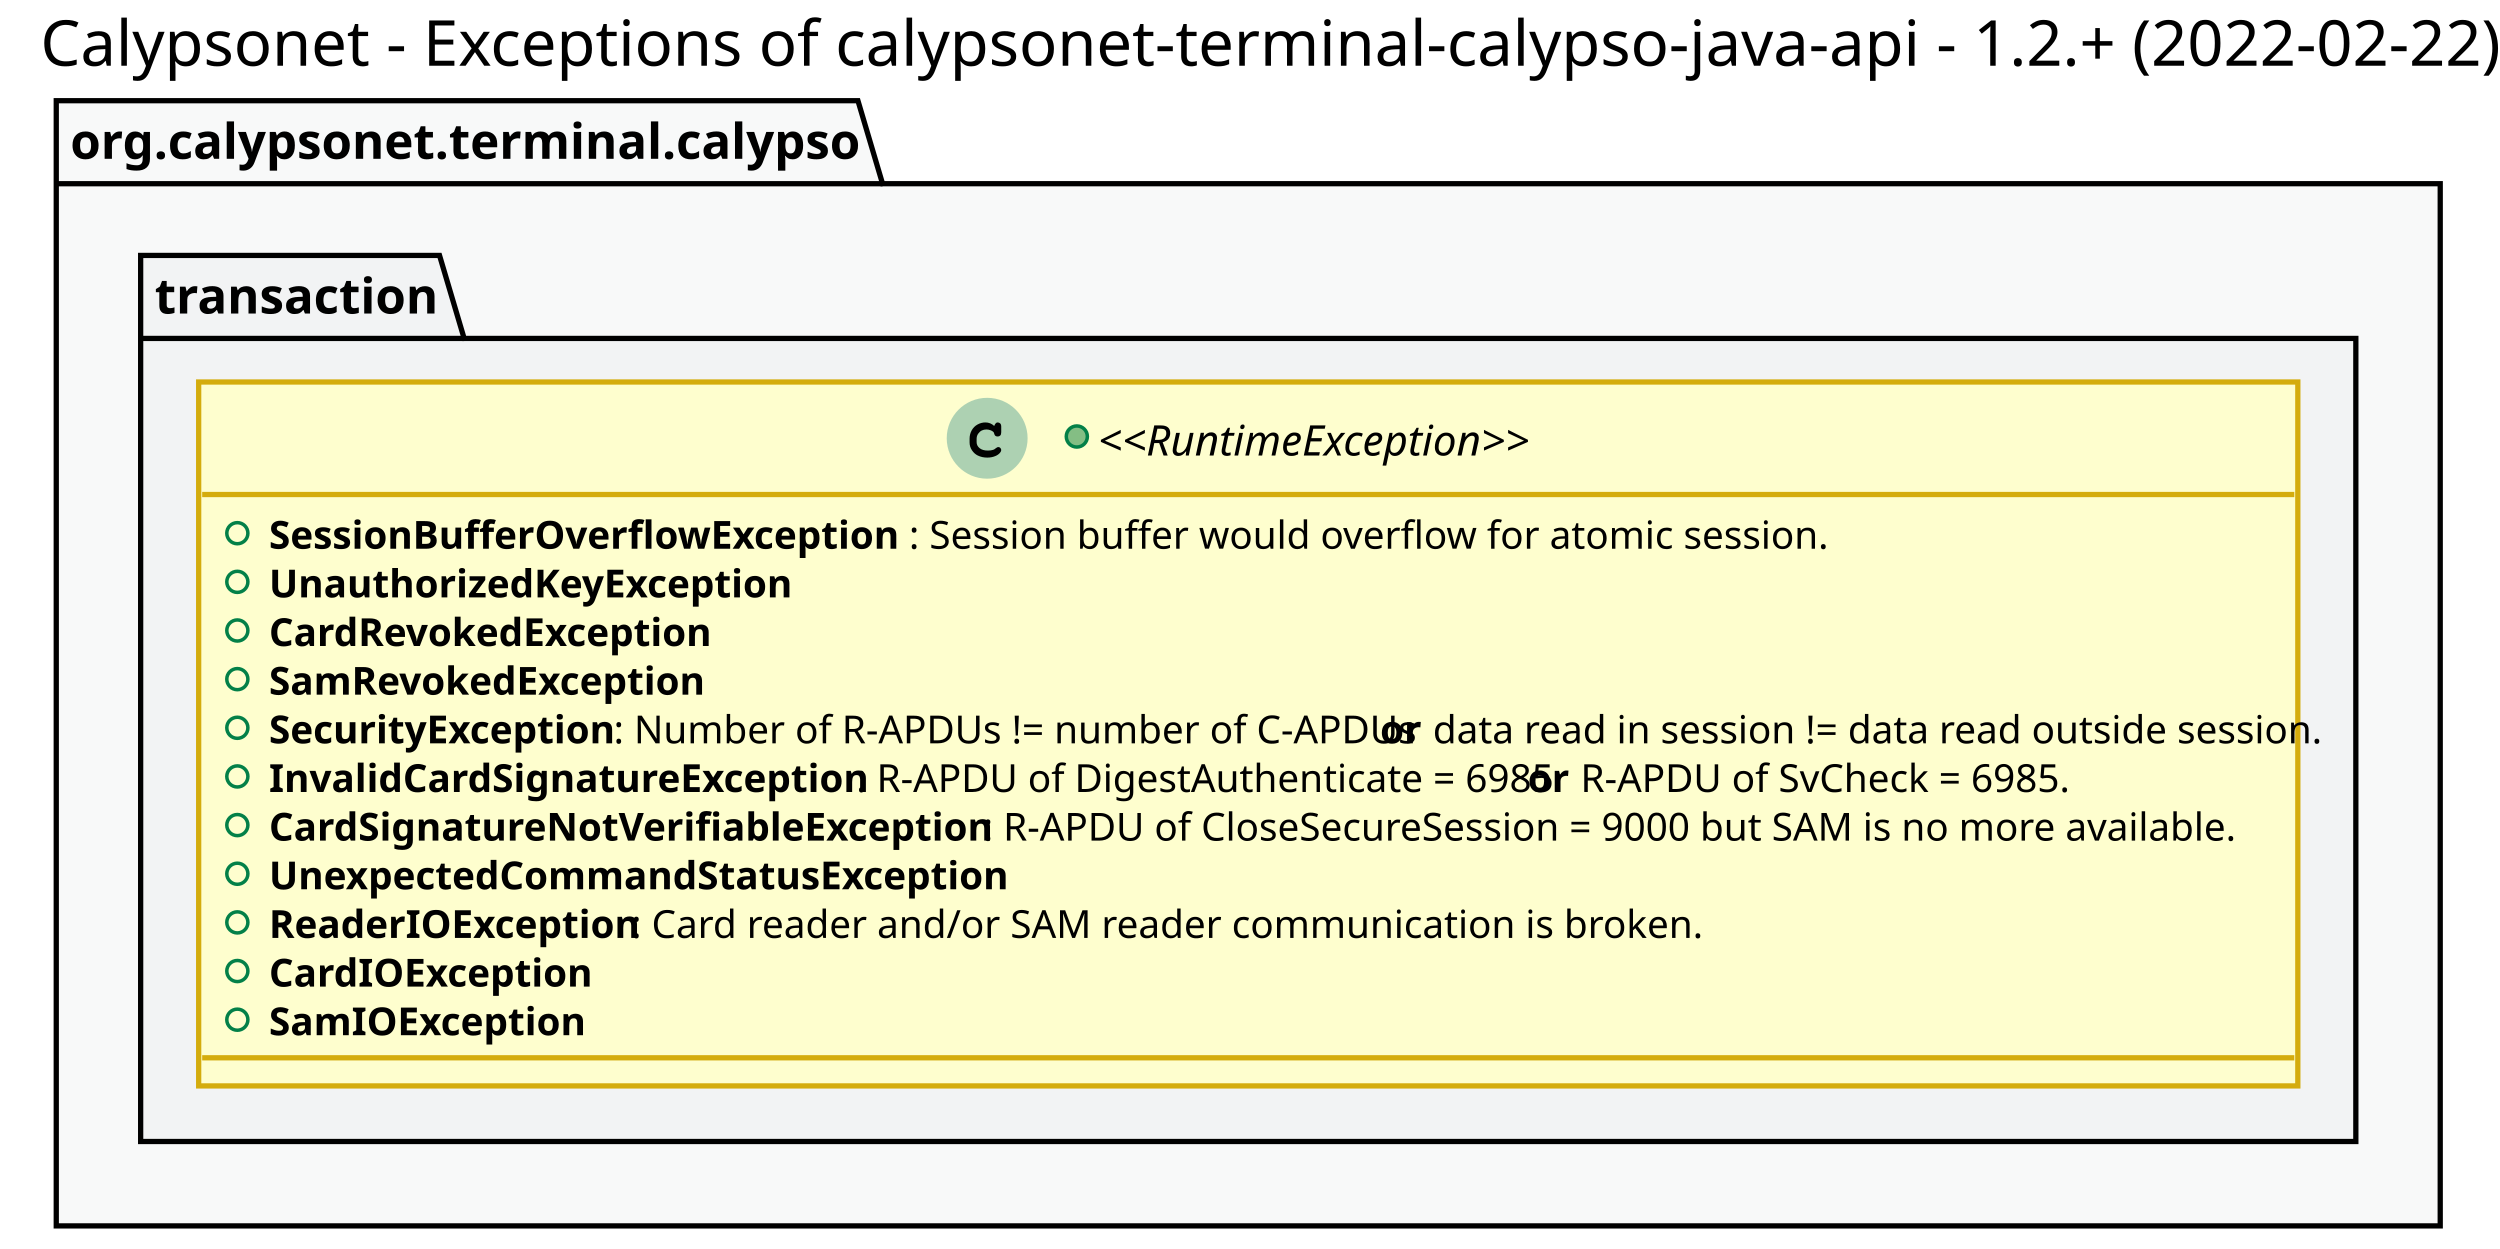
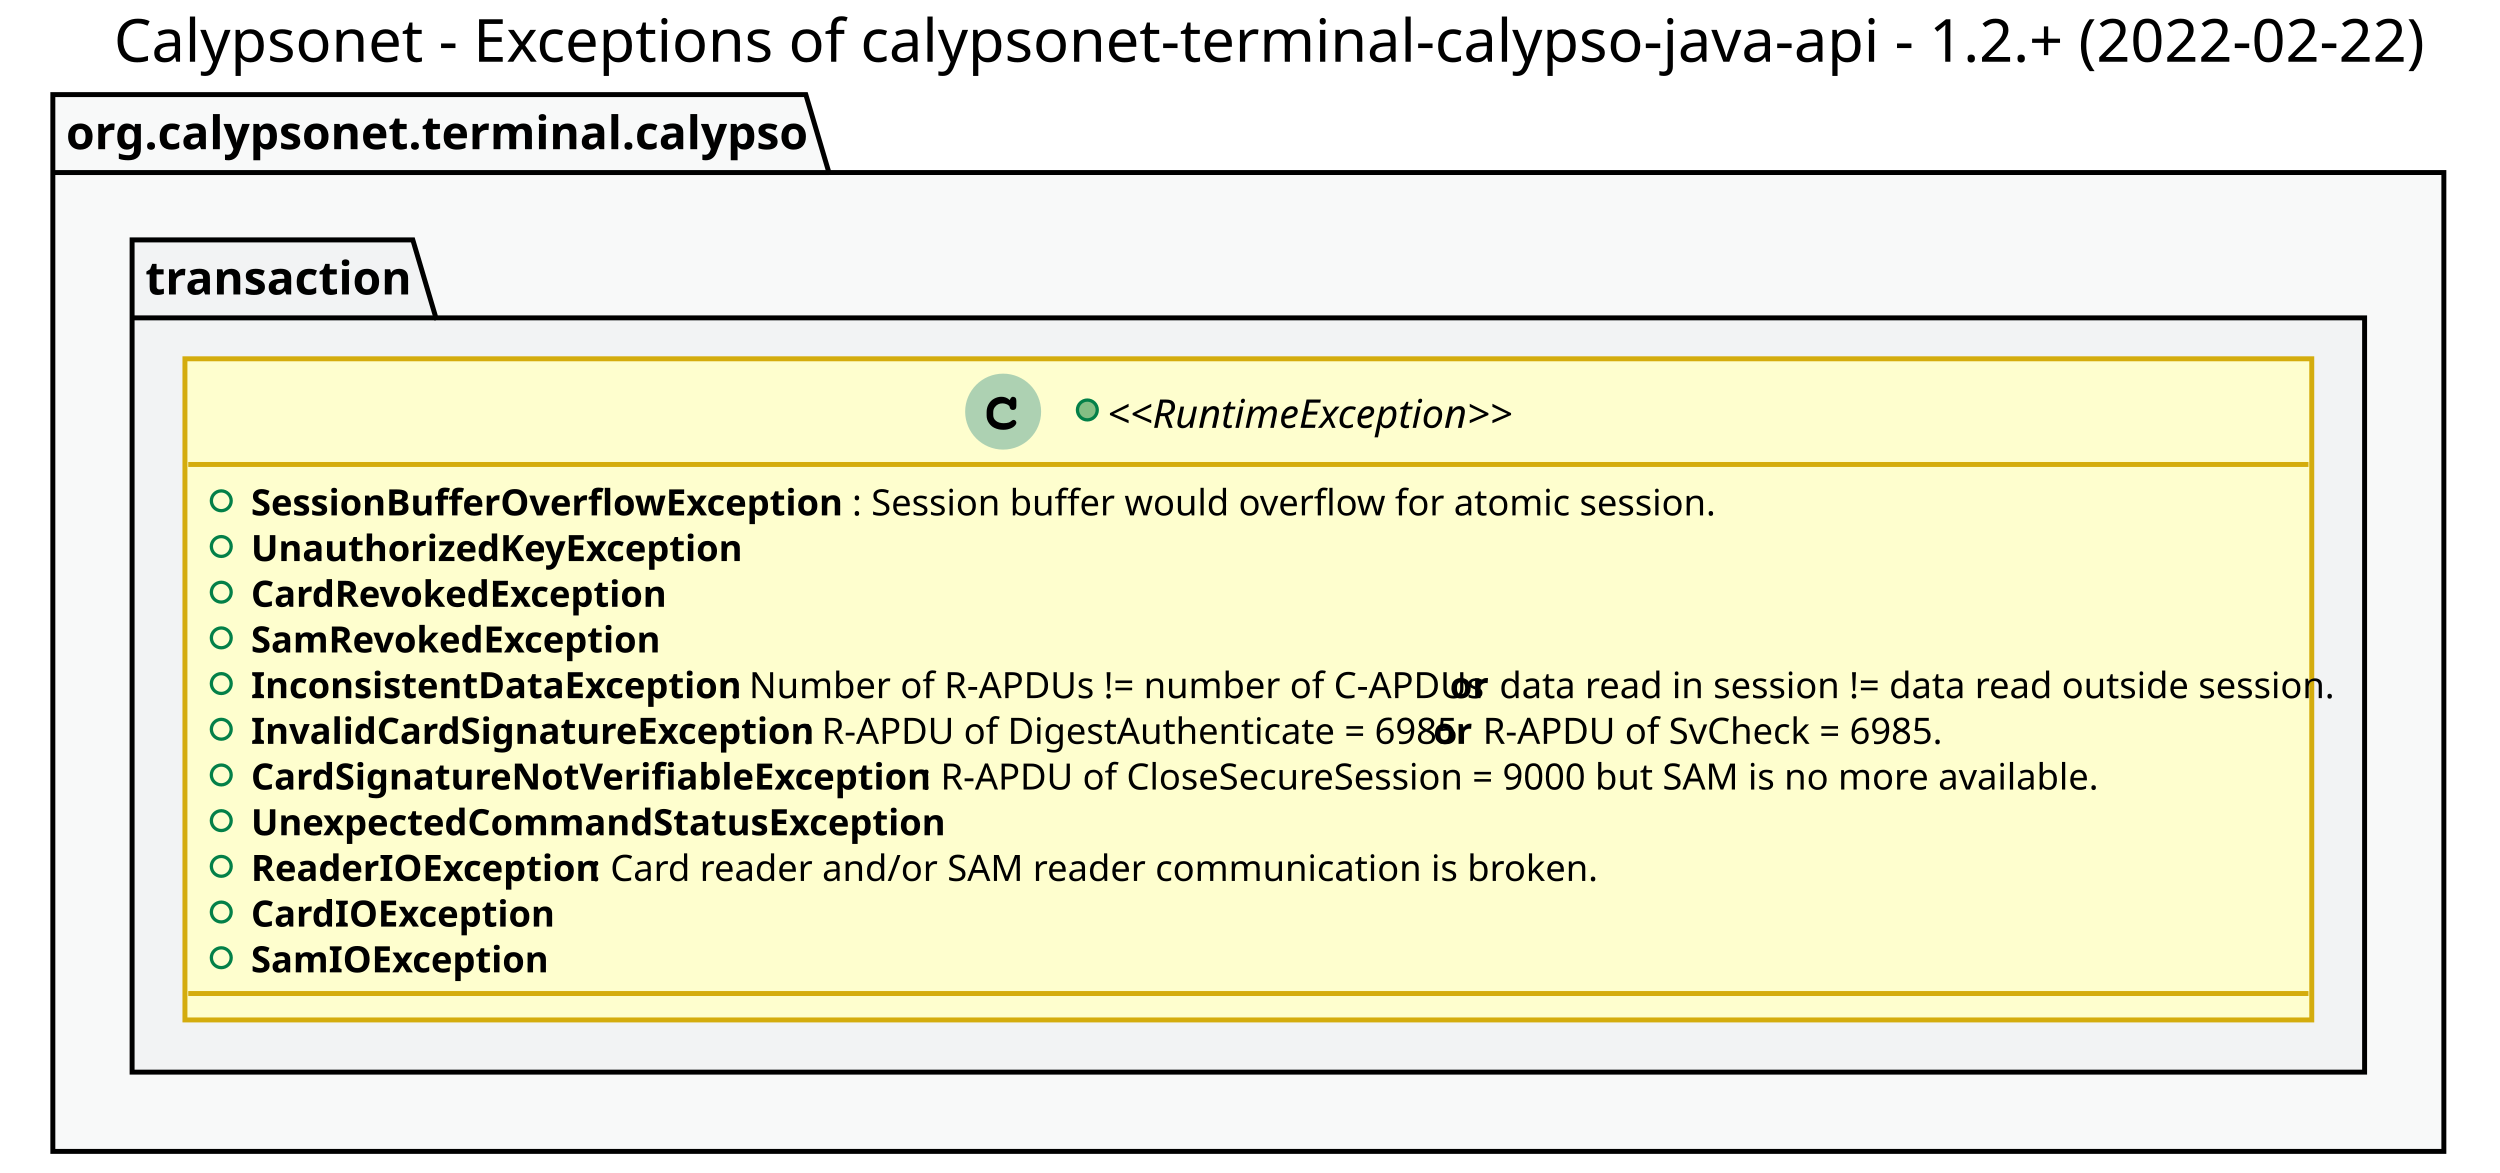
- <svg xmlns="http://www.w3.org/2000/svg" contentScriptType="application/ecmascript" contentStyleType="text/css" height="355px" preserveAspectRatio="none" style="width:711px;height:355px;background:#FFFFFF;" version="1.1" viewBox="0 0 711 355" width="711px" zoomAndPan="magnify">
+ <svg xmlns="http://www.w3.org/2000/svg" contentScriptType="application/ecmascript" contentStyleType="text/css" height="355px" preserveAspectRatio="none" style="width:757px;height:355px;background:#FFFFFF;" version="1.1" viewBox="0 0 757 355" width="757px" zoomAndPan="magnify">
  <defs />
  <g>
-     <text fill="#000000" font-family="sans-serif" font-size="18" lengthAdjust="spacing" textLength="675" x="11.5" y="18.686">Calypsonet - Exceptions of calypsonet-terminal-calypso-java-api - 1.2.+ (2022-02-22)</text>
-     <polygon fill="#F8F9F9" points="16,28.641,244,28.641,251,52.25,694,52.25,694,348.641,16,348.641,16,28.641" style="stroke:#000000;stroke-width:1.5;" />
+     <text fill="#000000" font-family="sans-serif" font-size="18" lengthAdjust="spacing" textLength="675" x="34.5" y="18.686">Calypsonet - Exceptions of calypsonet-terminal-calypso-java-api - 1.2.+ (2022-02-22)</text>
+     <polygon fill="#F8F9F9" points="16,28.641,244,28.641,251,52.25,740,52.25,740,348.641,16,348.641,16,28.641" style="stroke:#000000;stroke-width:1.5;" />
    <line style="stroke:#000000;stroke-width:1.5;" x1="16" x2="251" y1="52.25" y2="52.25" />
    <text fill="#000000" font-family="sans-serif" font-size="14" font-weight="bold" lengthAdjust="spacing" textLength="222" x="20" y="45.174">org.calypsonet.terminal.calypso</text>
-     <polygon fill="#F2F3F4" points="40,72.641,125,72.641,132,96.25,670,96.25,670,324.641,40,324.641,40,72.641" style="stroke:#000000;stroke-width:1.5;" />
+     <polygon fill="#F2F3F4" points="40,72.641,125,72.641,132,96.25,716,96.25,716,324.641,40,324.641,40,72.641" style="stroke:#000000;stroke-width:1.5;" />
    <line style="stroke:#000000;stroke-width:1.5;" x1="40" x2="132" y1="96.25" y2="96.25" />
    <text fill="#000000" font-family="sans-serif" font-size="14" font-weight="bold" lengthAdjust="spacing" textLength="79" x="44" y="89.174">transaction</text>
-     <rect codeLine="49" fill="#FEFECE" height="200.195" id="RuntimeException" style="stroke:#D4AC0D;stroke-width:1.5;" width="597" x="56.5" y="108.641" />
-     <ellipse cx="280.75" cy="124.641" fill="#ADD1B2" rx="11" ry="11" style="stroke:#ADD1B2;stroke-width:1.0;" />
-     <path d="M282.75,121.141 Q282.953,120.641 283.188,120.391 Q283.422,120.141 283.688,120.141 Q284.156,120.141 284.453,120.422 Q284.75,120.703 284.75,121.359 L284.75,122.922 Q284.75,123.578 284.469,123.859 Q284.188,124.141 283.75,124.141 Q283.359,124.141 283.109,123.969 Q282.859,123.797 282.75,123.344 Q282.703,123.031 282.531,122.859 Q282.219,122.531 281.656,122.344 Q281.094,122.141 280.531,122.141 Q279.828,122.141 279.234,122.422 Q278.656,122.703 278.203,123.328 Q277.75,123.953 277.75,124.812 L277.75,125.734 Q277.75,126.766 278.594,127.453 Q279.438,128.141 280.938,128.141 Q281.828,128.141 282.453,127.938 Q282.812,127.828 283.219,127.469 Q283.484,127.266 283.625,127.203 Q283.766,127.141 283.938,127.141 Q284.266,127.141 284.5,127.406 Q284.75,127.656 284.75,128.016 Q284.75,128.359 284.406,128.766 Q283.906,129.359 283.109,129.688 Q282.062,130.141 280.781,130.141 Q279.281,130.141 278.078,129.547 Q277.109,129.078 276.422,128.062 Q275.75,127.047 275.75,125.844 L275.75,124.75 Q275.75,123.5 276.344,122.406 Q276.953,121.312 278,120.734 Q279.062,120.141 280.25,120.141 Q280.969,120.141 281.594,120.391 Q282.219,120.641 282.75,121.141 Z " fill="#000000" />
-     <ellipse cx="306.25" cy="124.141" fill="#84BE84" rx="3" ry="3" style="stroke:#038048;stroke-width:1.0;" />
-     <text fill="#000000" font-family="sans-serif" font-size="12" font-style="italic" lengthAdjust="spacing" textLength="129" x="312.25" y="129.551">&lt;&lt;RuntimeException&gt;&gt;</text>
-     <line style="stroke:#D4AC0D;stroke-width:1.5;" x1="57.5" x2="652.5" y1="140.641" y2="140.641" />
-     <ellipse cx="67.5" cy="151.641" fill="none" rx="3" ry="3" style="stroke:#038048;stroke-width:1.0;" />
-     <text fill="#000000" font-family="sans-serif" font-size="11" font-weight="bold" lengthAdjust="spacing" textLength="182" x="76.5" y="156.06">SessionBufferOverflowException</text>
-     <text fill="#000000" font-family="sans-serif" font-size="11" lengthAdjust="spacing" textLength="253" x="258.5" y="156.06">: Session buffer would overflow for atomic session.</text>
-     <ellipse cx="67.5" cy="165.477" fill="none" rx="3" ry="3" style="stroke:#038048;stroke-width:1.0;" />
-     <text fill="#000000" font-family="sans-serif" font-size="11" font-weight="bold" lengthAdjust="spacing" textLength="146" x="76.5" y="169.895">UnauthorizedKeyException</text>
-     <ellipse cx="67.5" cy="179.312" fill="none" rx="3" ry="3" style="stroke:#038048;stroke-width:1.0;" />
-     <text fill="#000000" font-family="sans-serif" font-size="11" font-weight="bold" lengthAdjust="spacing" textLength="127" x="76.5" y="183.731">CardRevokedException</text>
-     <ellipse cx="67.5" cy="193.148" fill="none" rx="3" ry="3" style="stroke:#038048;stroke-width:1.0;" />
-     <text fill="#000000" font-family="sans-serif" font-size="11" font-weight="bold" lengthAdjust="spacing" textLength="125" x="76.5" y="197.567">SamRevokedException</text>
-     <ellipse cx="67.5" cy="206.984" fill="none" rx="3" ry="3" style="stroke:#038048;stroke-width:1.0;" />
-     <text fill="#000000" font-family="sans-serif" font-size="11" font-weight="bold" lengthAdjust="spacing" textLength="98" x="76.5" y="211.403">SecurityException</text>
-     <text fill="#000000" font-family="sans-serif" font-size="11" lengthAdjust="spacing" textLength="215" x="174.5" y="211.403">: Number of R-APDUs != number of C-APDUs</text>
-     <text fill="#000000" font-family="sans-serif" font-size="11" font-weight="bold" lengthAdjust="spacing" textLength="12" x="392.5" y="211.403">or</text>
-     <text fill="#000000" font-family="sans-serif" font-size="11" lengthAdjust="spacing" textLength="240" x="407.5" y="211.403">data read in session != data read outside session.</text>
-     <ellipse cx="67.5" cy="220.82" fill="none" rx="3" ry="3" style="stroke:#038048;stroke-width:1.0;" />
-     <text fill="#000000" font-family="sans-serif" font-size="11" font-weight="bold" lengthAdjust="spacing" textLength="167" x="76.5" y="225.239">InvalidCardSignatureException</text>
-     <text fill="#000000" font-family="sans-serif" font-size="11" lengthAdjust="spacing" textLength="188" x="243.5" y="225.239">: R-APDU of DigestAuthenticate = 6985</text>
-     <text fill="#000000" font-family="sans-serif" font-size="11" font-weight="bold" lengthAdjust="spacing" textLength="12" x="434.5" y="225.239">or</text>
-     <text fill="#000000" font-family="sans-serif" font-size="11" lengthAdjust="spacing" textLength="137" x="449.5" y="225.239">R-APDU of SvCheck = 6985.</text>
-     <ellipse cx="67.5" cy="234.656" fill="none" rx="3" ry="3" style="stroke:#038048;stroke-width:1.0;" />
-     <text fill="#000000" font-family="sans-serif" font-size="11" font-weight="bold" lengthAdjust="spacing" textLength="203" x="76.5" y="239.075">CardSignatureNotVerifiableException</text>
-     <text fill="#000000" font-family="sans-serif" font-size="11" lengthAdjust="spacing" textLength="343" x="279.5" y="239.075">: R-APDU of CloseSecureSession = 9000 but SAM is no more available.</text>
-     <ellipse cx="67.5" cy="248.492" fill="none" rx="3" ry="3" style="stroke:#038048;stroke-width:1.0;" />
-     <text fill="#000000" font-family="sans-serif" font-size="11" font-weight="bold" lengthAdjust="spacing" textLength="210" x="76.5" y="252.911">UnexpectedCommandStatusException</text>
-     <ellipse cx="67.5" cy="262.328" fill="none" rx="3" ry="3" style="stroke:#038048;stroke-width:1.0;" />
-     <text fill="#000000" font-family="sans-serif" font-size="11" font-weight="bold" lengthAdjust="spacing" textLength="103" x="76.5" y="266.747">ReaderIOException</text>
-     <text fill="#000000" font-family="sans-serif" font-size="11" lengthAdjust="spacing" textLength="283" x="179.5" y="266.747">: Card reader and/or SAM reader communication is broken.</text>
-     <ellipse cx="67.5" cy="276.164" fill="none" rx="3" ry="3" style="stroke:#038048;stroke-width:1.0;" />
-     <text fill="#000000" font-family="sans-serif" font-size="11" font-weight="bold" lengthAdjust="spacing" textLength="90" x="76.5" y="280.583">CardIOException</text>
-     <ellipse cx="67.5" cy="290" fill="none" rx="3" ry="3" style="stroke:#038048;stroke-width:1.0;" />
-     <text fill="#000000" font-family="sans-serif" font-size="11" font-weight="bold" lengthAdjust="spacing" textLength="88" x="76.5" y="294.419">SamIOException</text>
-     <line style="stroke:#D4AC0D;stroke-width:1.5;" x1="57.5" x2="652.5" y1="300.836" y2="300.836" />
+     <rect codeLine="49" fill="#FEFECE" height="200.195" id="RuntimeException" style="stroke:#D4AC0D;stroke-width:1.5;" width="644" x="56" y="108.641" />
+     <ellipse cx="303.75" cy="124.641" fill="#ADD1B2" rx="11" ry="11" style="stroke:#ADD1B2;stroke-width:1.0;" />
+     <path d="M305.75,121.141 Q305.953,120.641 306.188,120.391 Q306.422,120.141 306.688,120.141 Q307.156,120.141 307.453,120.422 Q307.75,120.703 307.75,121.359 L307.75,122.922 Q307.75,123.578 307.469,123.859 Q307.188,124.141 306.75,124.141 Q306.359,124.141 306.109,123.969 Q305.859,123.797 305.75,123.344 Q305.703,123.031 305.531,122.859 Q305.219,122.531 304.656,122.344 Q304.094,122.141 303.531,122.141 Q302.828,122.141 302.234,122.422 Q301.656,122.703 301.203,123.328 Q300.75,123.953 300.75,124.812 L300.75,125.734 Q300.75,126.766 301.594,127.453 Q302.438,128.141 303.938,128.141 Q304.828,128.141 305.453,127.938 Q305.812,127.828 306.219,127.469 Q306.484,127.266 306.625,127.203 Q306.766,127.141 306.938,127.141 Q307.266,127.141 307.5,127.406 Q307.75,127.656 307.75,128.016 Q307.75,128.359 307.406,128.766 Q306.906,129.359 306.109,129.688 Q305.062,130.141 303.781,130.141 Q302.281,130.141 301.078,129.547 Q300.109,129.078 299.422,128.062 Q298.75,127.047 298.75,125.844 L298.75,124.75 Q298.75,123.5 299.344,122.406 Q299.953,121.312 301,120.734 Q302.062,120.141 303.25,120.141 Q303.969,120.141 304.594,120.391 Q305.219,120.641 305.75,121.141 Z " fill="#000000" />
+     <ellipse cx="329.25" cy="124.141" fill="#84BE84" rx="3" ry="3" style="stroke:#038048;stroke-width:1.0;" />
+     <text fill="#000000" font-family="sans-serif" font-size="12" font-style="italic" lengthAdjust="spacing" textLength="129" x="335.25" y="129.551">&lt;&lt;RuntimeException&gt;&gt;</text>
+     <line style="stroke:#D4AC0D;stroke-width:1.5;" x1="57" x2="699" y1="140.641" y2="140.641" />
+     <ellipse cx="67" cy="151.641" fill="none" rx="3" ry="3" style="stroke:#038048;stroke-width:1.0;" />
+     <text fill="#000000" font-family="sans-serif" font-size="11" font-weight="bold" lengthAdjust="spacing" textLength="182" x="76" y="156.06">SessionBufferOverflowException</text>
+     <text fill="#000000" font-family="sans-serif" font-size="11" lengthAdjust="spacing" textLength="253" x="258" y="156.06">: Session buffer would overflow for atomic session.</text>
+     <ellipse cx="67" cy="165.477" fill="none" rx="3" ry="3" style="stroke:#038048;stroke-width:1.0;" />
+     <text fill="#000000" font-family="sans-serif" font-size="11" font-weight="bold" lengthAdjust="spacing" textLength="146" x="76" y="169.895">UnauthorizedKeyException</text>
+     <ellipse cx="67" cy="179.312" fill="none" rx="3" ry="3" style="stroke:#038048;stroke-width:1.0;" />
+     <text fill="#000000" font-family="sans-serif" font-size="11" font-weight="bold" lengthAdjust="spacing" textLength="127" x="76" y="183.731">CardRevokedException</text>
+     <ellipse cx="67" cy="193.148" fill="none" rx="3" ry="3" style="stroke:#038048;stroke-width:1.0;" />
+     <text fill="#000000" font-family="sans-serif" font-size="11" font-weight="bold" lengthAdjust="spacing" textLength="125" x="76" y="197.567">SamRevokedException</text>
+     <ellipse cx="67" cy="206.984" fill="none" rx="3" ry="3" style="stroke:#038048;stroke-width:1.0;" />
+     <text fill="#000000" font-family="sans-serif" font-size="11" font-weight="bold" lengthAdjust="spacing" textLength="145" x="76" y="211.403">InconsistentDataException</text>
+     <text fill="#000000" font-family="sans-serif" font-size="11" lengthAdjust="spacing" textLength="215" x="221" y="211.403">: Number of R-APDUs != number of C-APDUs</text>
+     <text fill="#000000" font-family="sans-serif" font-size="11" font-weight="bold" lengthAdjust="spacing" textLength="12" x="439" y="211.403">or</text>
+     <text fill="#000000" font-family="sans-serif" font-size="11" lengthAdjust="spacing" textLength="240" x="454" y="211.403">data read in session != data read outside session.</text>
+     <ellipse cx="67" cy="220.82" fill="none" rx="3" ry="3" style="stroke:#038048;stroke-width:1.0;" />
+     <text fill="#000000" font-family="sans-serif" font-size="11" font-weight="bold" lengthAdjust="spacing" textLength="167" x="76" y="225.239">InvalidCardSignatureException</text>
+     <text fill="#000000" font-family="sans-serif" font-size="11" lengthAdjust="spacing" textLength="188" x="243" y="225.239">: R-APDU of DigestAuthenticate = 6985</text>
+     <text fill="#000000" font-family="sans-serif" font-size="11" font-weight="bold" lengthAdjust="spacing" textLength="12" x="434" y="225.239">or</text>
+     <text fill="#000000" font-family="sans-serif" font-size="11" lengthAdjust="spacing" textLength="137" x="449" y="225.239">R-APDU of SvCheck = 6985.</text>
+     <ellipse cx="67" cy="234.656" fill="none" rx="3" ry="3" style="stroke:#038048;stroke-width:1.0;" />
+     <text fill="#000000" font-family="sans-serif" font-size="11" font-weight="bold" lengthAdjust="spacing" textLength="203" x="76" y="239.075">CardSignatureNotVerifiableException</text>
+     <text fill="#000000" font-family="sans-serif" font-size="11" lengthAdjust="spacing" textLength="343" x="279" y="239.075">: R-APDU of CloseSecureSession = 9000 but SAM is no more available.</text>
+     <ellipse cx="67" cy="248.492" fill="none" rx="3" ry="3" style="stroke:#038048;stroke-width:1.0;" />
+     <text fill="#000000" font-family="sans-serif" font-size="11" font-weight="bold" lengthAdjust="spacing" textLength="210" x="76" y="252.911">UnexpectedCommandStatusException</text>
+     <ellipse cx="67" cy="262.328" fill="none" rx="3" ry="3" style="stroke:#038048;stroke-width:1.0;" />
+     <text fill="#000000" font-family="sans-serif" font-size="11" font-weight="bold" lengthAdjust="spacing" textLength="103" x="76" y="266.747">ReaderIOException</text>
+     <text fill="#000000" font-family="sans-serif" font-size="11" lengthAdjust="spacing" textLength="283" x="179" y="266.747">: Card reader and/or SAM reader communication is broken.</text>
+     <ellipse cx="67" cy="276.164" fill="none" rx="3" ry="3" style="stroke:#038048;stroke-width:1.0;" />
+     <text fill="#000000" font-family="sans-serif" font-size="11" font-weight="bold" lengthAdjust="spacing" textLength="90" x="76" y="280.583">CardIOException</text>
+     <ellipse cx="67" cy="290" fill="none" rx="3" ry="3" style="stroke:#038048;stroke-width:1.0;" />
+     <text fill="#000000" font-family="sans-serif" font-size="11" font-weight="bold" lengthAdjust="spacing" textLength="88" x="76" y="294.419">SamIOException</text>
+     <line style="stroke:#D4AC0D;stroke-width:1.5;" x1="57" x2="699" y1="300.836" y2="300.836" />
  </g>
</svg>
